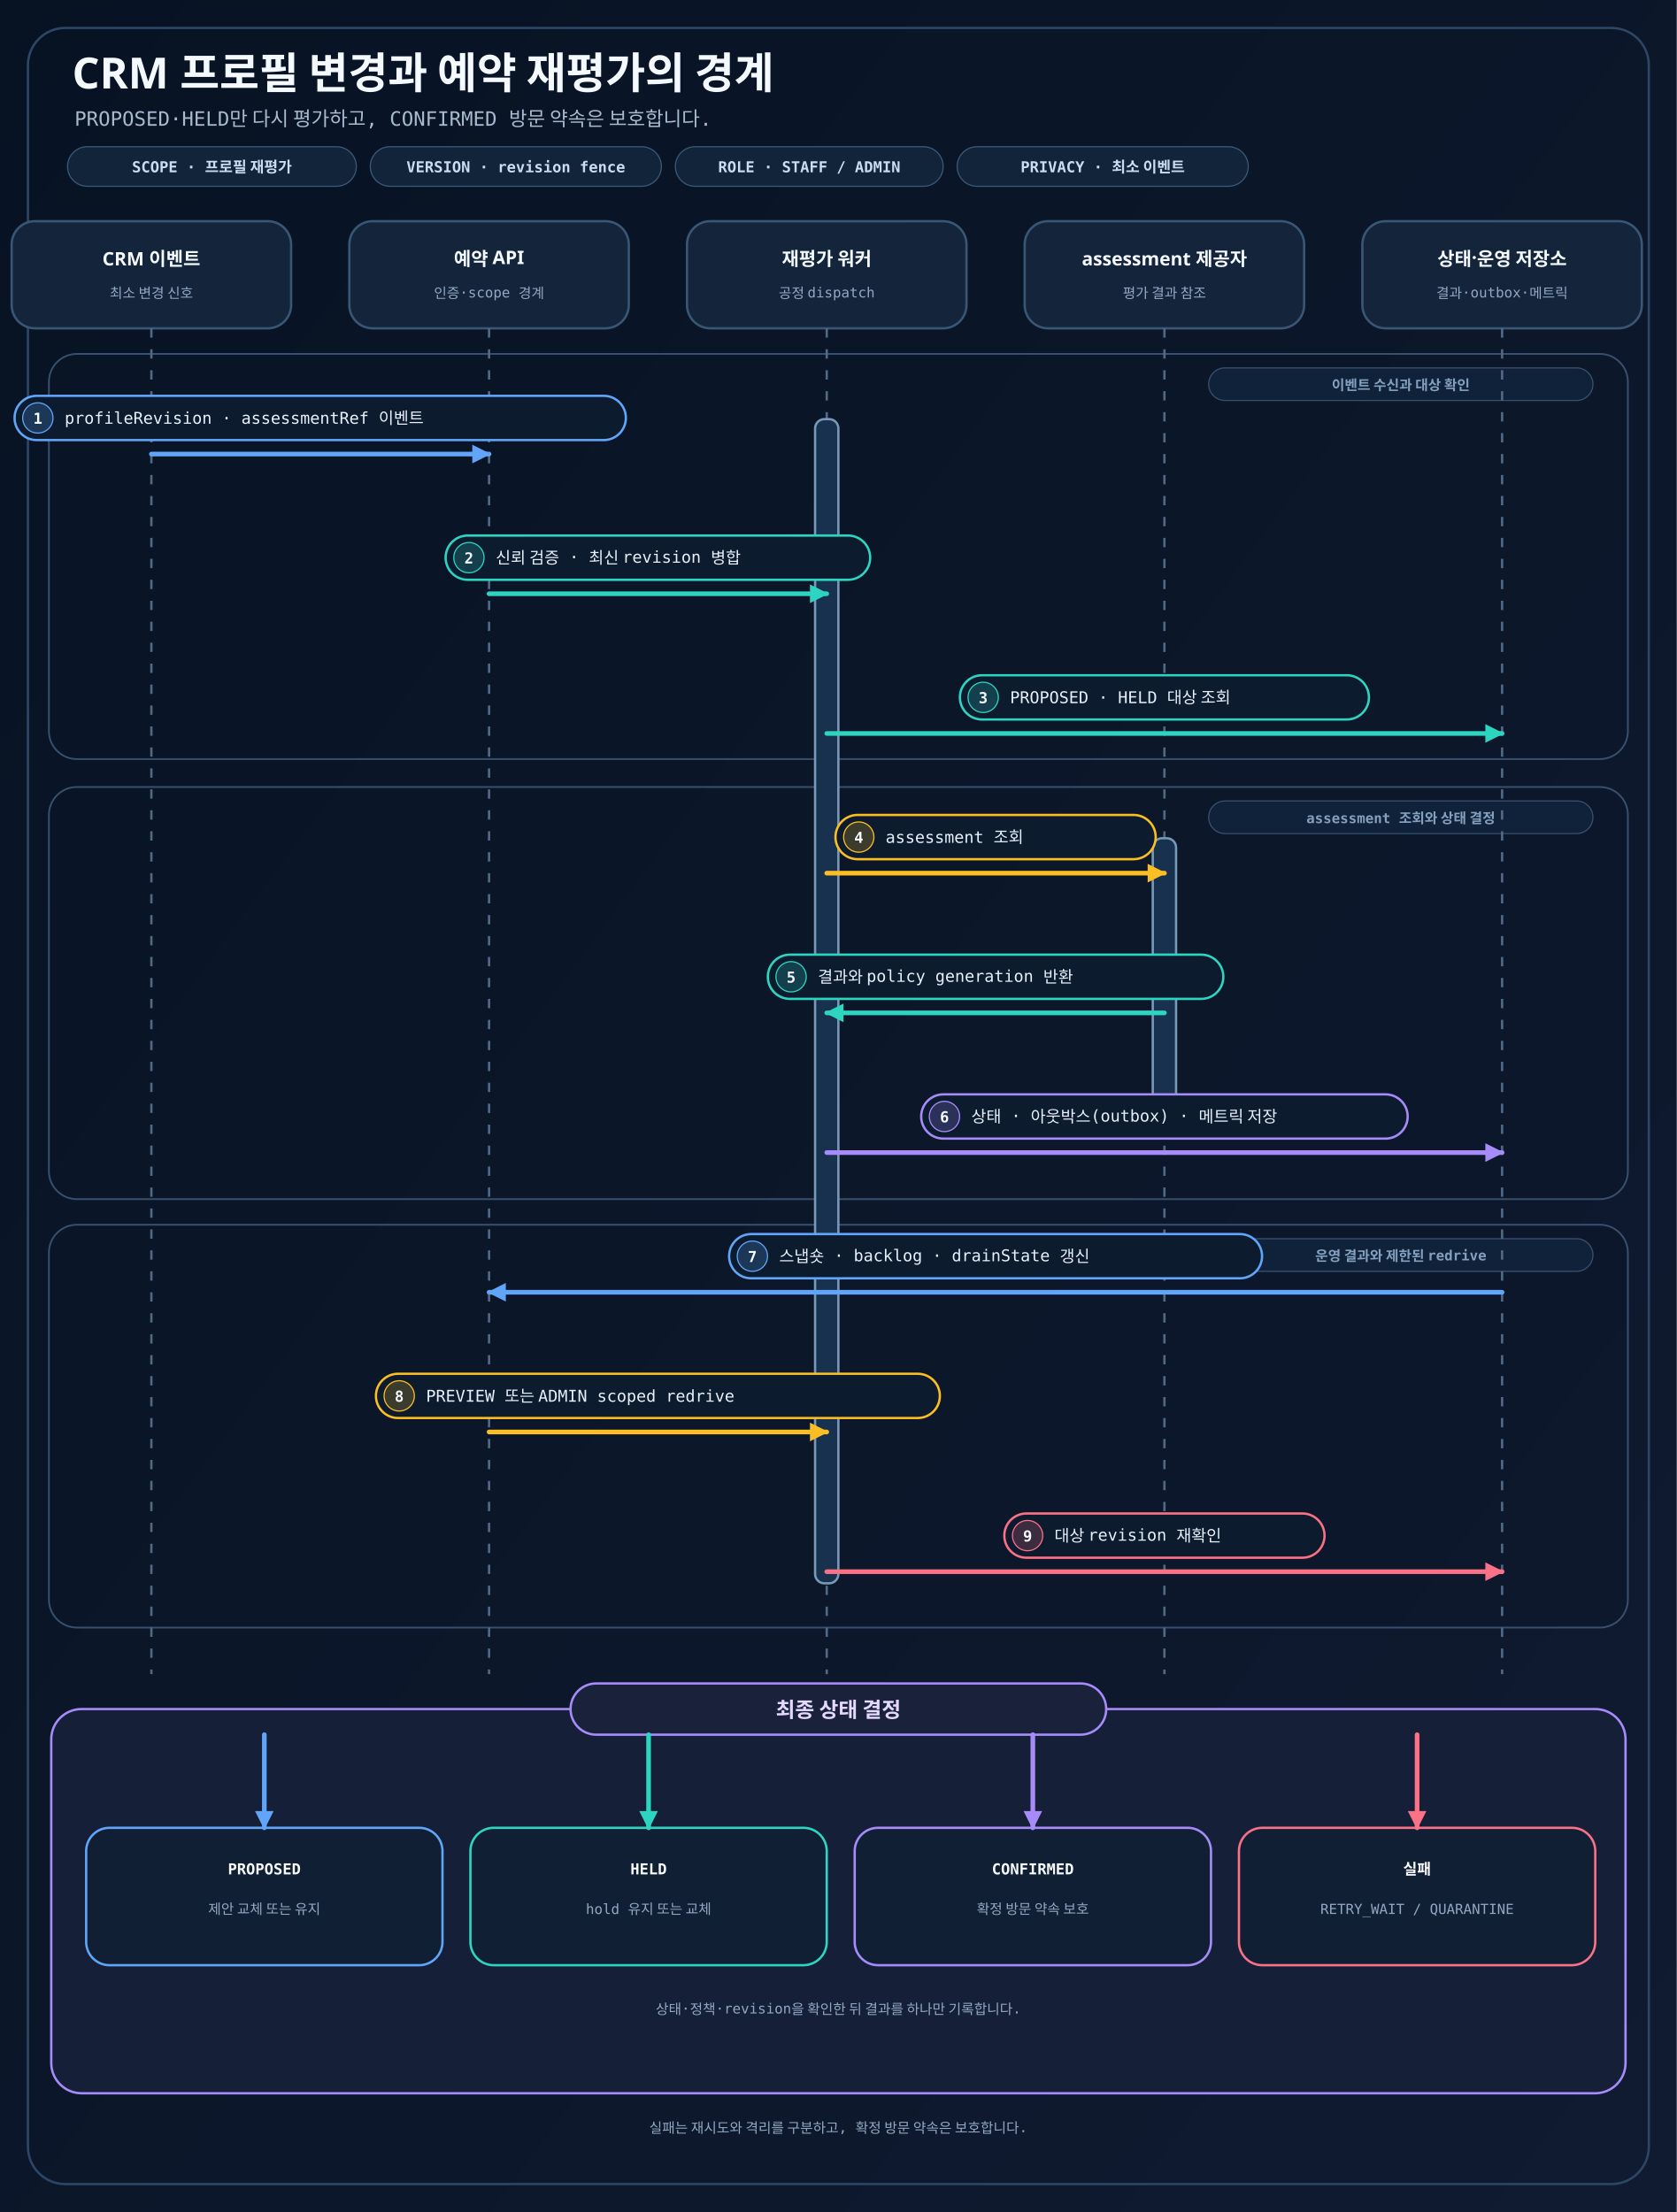
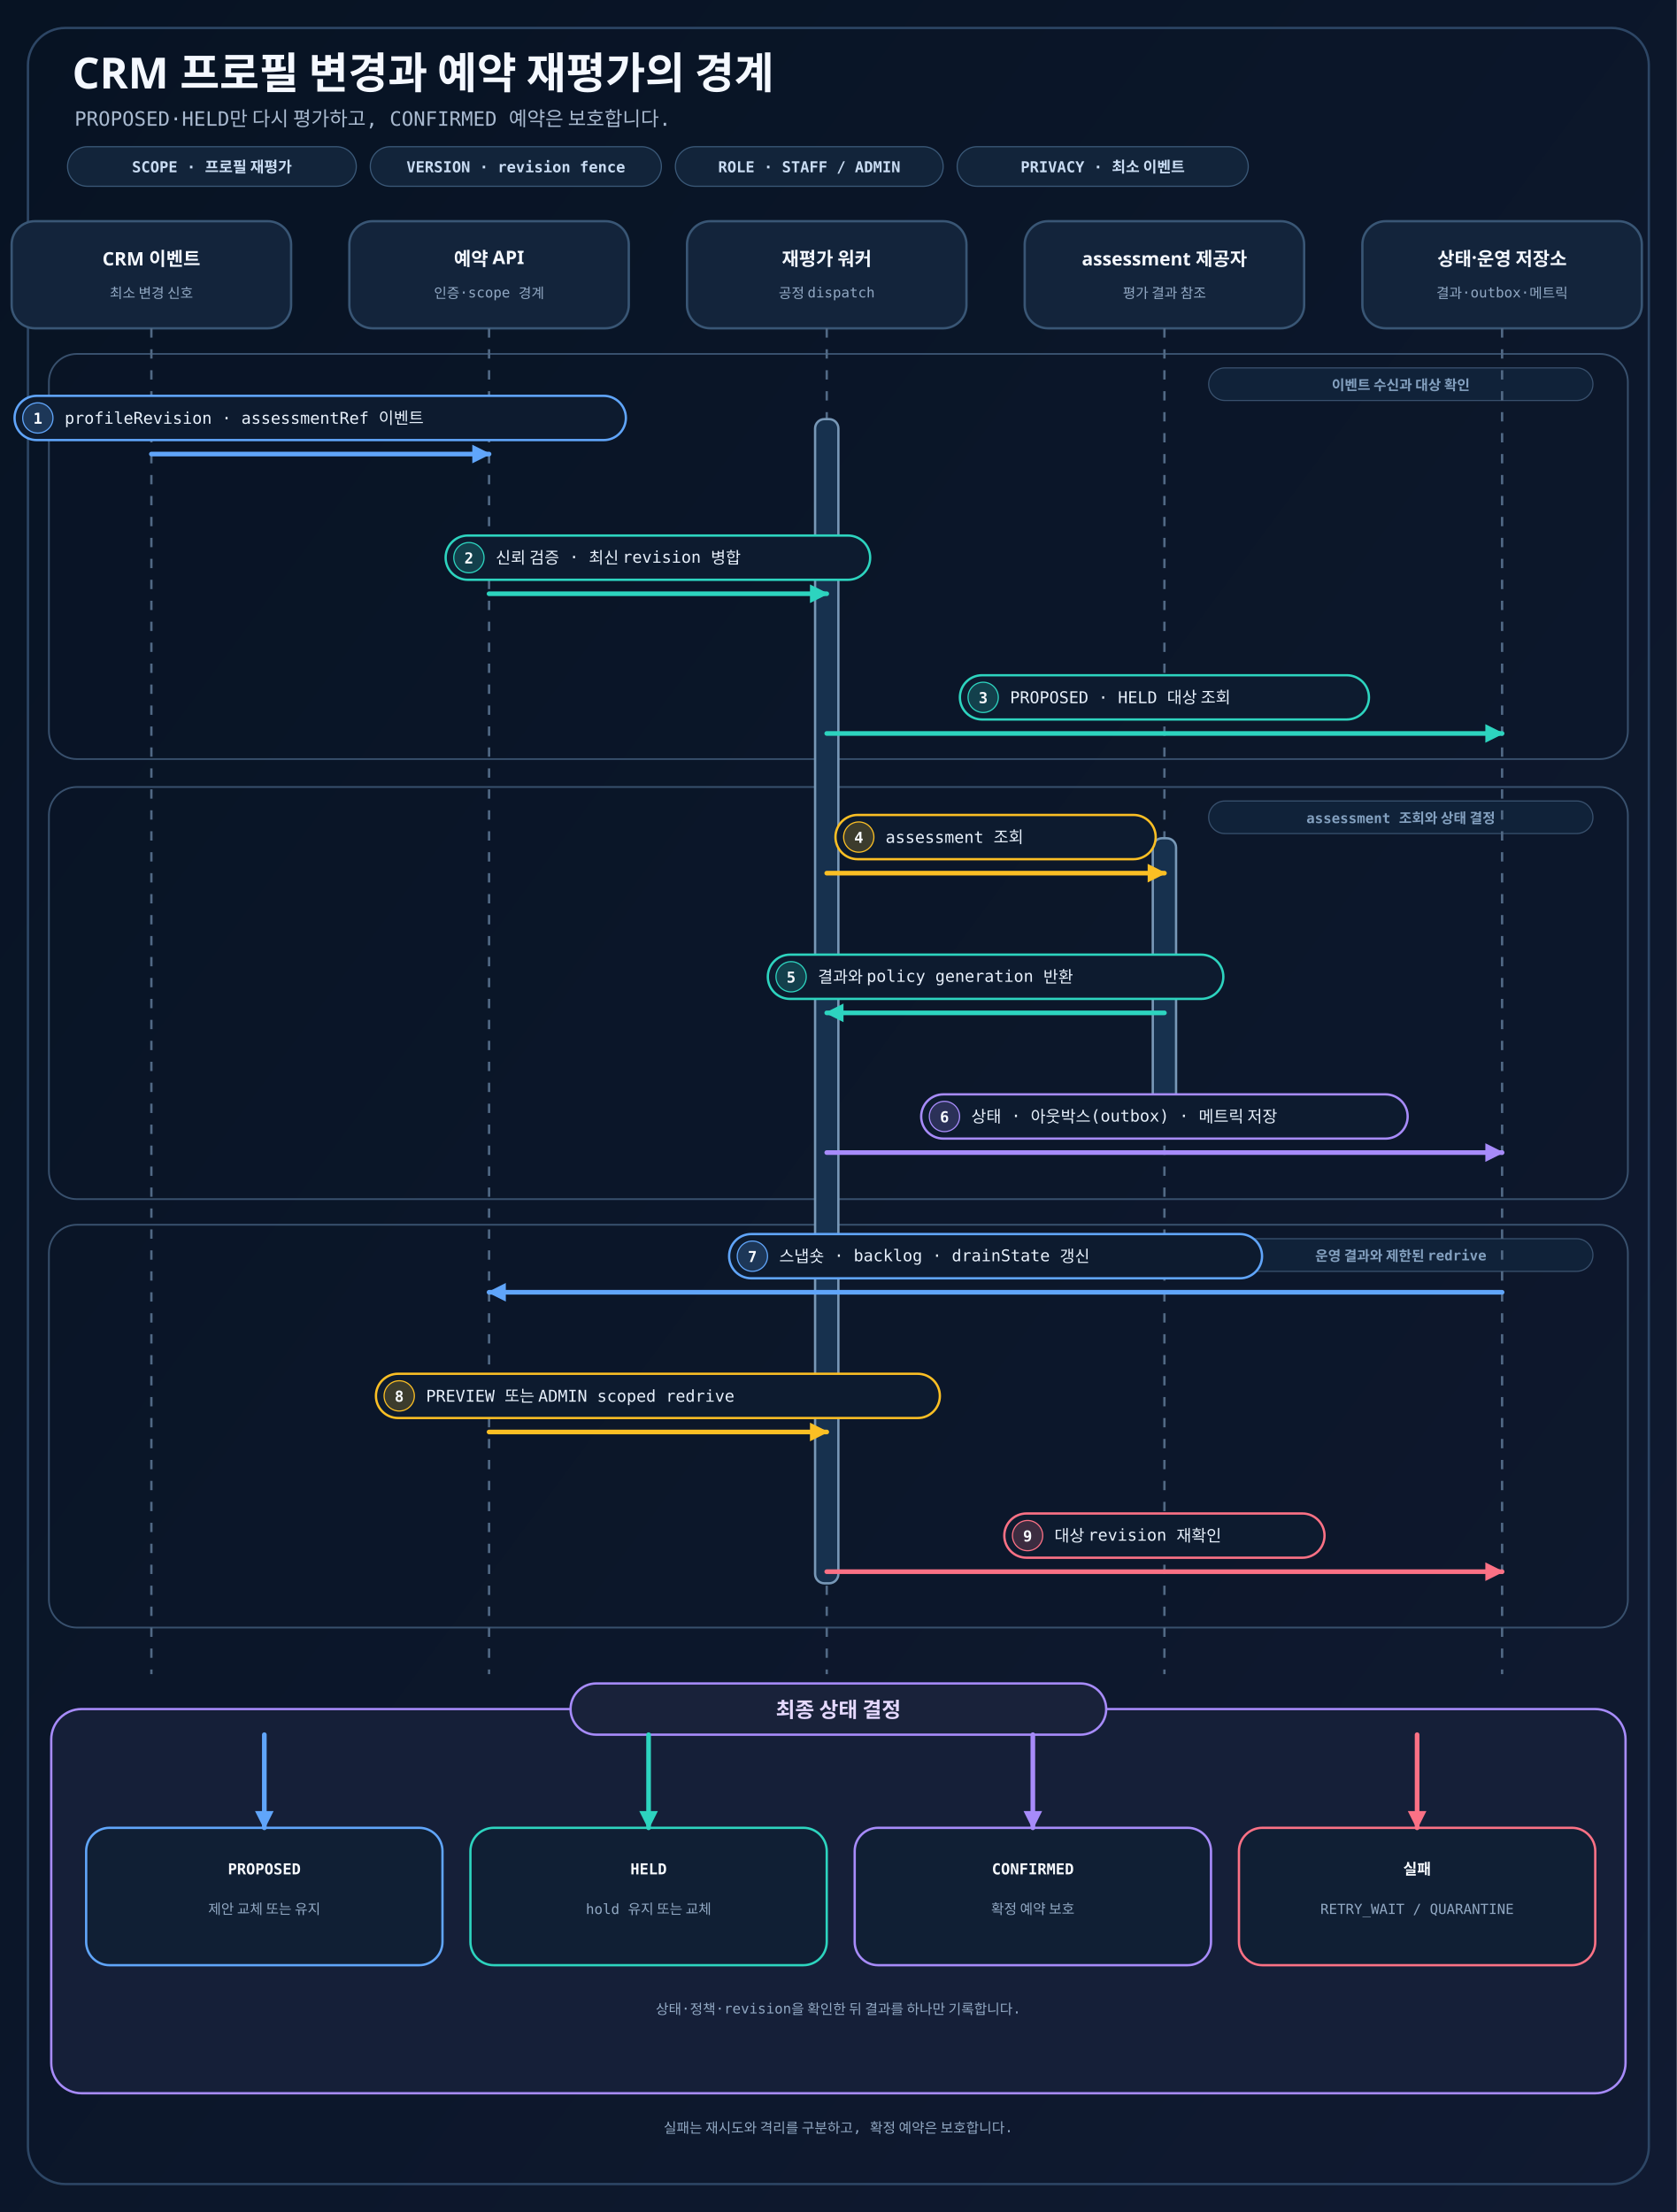
<svg xmlns="http://www.w3.org/2000/svg" width="1440" height="1900" viewBox="0 0 1440 1900" role="img" aria-labelledby="title desc" data-locale="ko">
  <defs>
    <linearGradient id="canvas" x1="0" y1="0" x2="1" y2="1">
      <stop stop-color="#071323" />
      <stop offset="1" stop-color="#101a31" />
    </linearGradient>
    <marker id="blueArrow" viewBox="0 0 10 10" markerWidth="16" markerHeight="16" refX="9" refY="5" orient="auto" markerUnits="userSpaceOnUse" data-role="sequence" data-size="16x16" data-tip-direction="positive-x">
      <path d="M 0 0 L 10 5 L 0 10 Z" fill="#60a5fa" data-solid-head="true" />
    </marker>
    <marker id="cyanArrow" viewBox="0 0 10 10" markerWidth="16" markerHeight="16" refX="9" refY="5" orient="auto" markerUnits="userSpaceOnUse" data-role="sequence" data-size="16x16" data-tip-direction="positive-x">
      <path d="M 0 0 L 10 5 L 0 10 Z" fill="#2dd4bf" data-solid-head="true" />
    </marker>
    <marker id="amberArrow" viewBox="0 0 10 10" markerWidth="16" markerHeight="16" refX="9" refY="5" orient="auto" markerUnits="userSpaceOnUse" data-role="sequence" data-size="16x16" data-tip-direction="positive-x">
      <path d="M 0 0 L 10 5 L 0 10 Z" fill="#fbbf24" data-solid-head="true" />
    </marker>
    <marker id="redArrow" viewBox="0 0 10 10" markerWidth="16" markerHeight="16" refX="9" refY="5" orient="auto" markerUnits="userSpaceOnUse" data-role="sequence" data-size="16x16" data-tip-direction="positive-x">
      <path d="M 0 0 L 10 5 L 0 10 Z" fill="#fb7185" data-solid-head="true" />
    </marker>
    <marker id="purpleArrow" viewBox="0 0 10 10" markerWidth="16" markerHeight="16" refX="9" refY="5" orient="auto" markerUnits="userSpaceOnUse" data-role="sequence" data-size="16x16" data-tip-direction="positive-x">
      <path d="M 0 0 L 10 5 L 0 10 Z" fill="#a78bfa" data-solid-head="true" />
    </marker>
    <style>
  .title{font-family:"goorm Sans", "Apple SD Gothic Neo", sans-serif;font-size:37px;font-weight:800;fill:#f4f8ff}
  .subtitle{font-family:"goorm Sans Code", "goorm Sans", monospace;font-size:17px;fill:#a9bad0}
  .badge{font-family:"goorm Sans Code", "goorm Sans", monospace;font-size:13px;font-weight:700;fill:#c9dcf3}
  .participant{font-family:"goorm Sans", "Apple SD Gothic Neo", sans-serif;font-size:16px;font-weight:800;fill:#f4f8ff}
  .role{font-family:"goorm Sans Code", "goorm Sans", monospace;font-size:12px;fill:#91a8c3}
  .labelText,.num,.outcome,.decision-title{font-family:"goorm Sans Code", "goorm Sans", monospace}
  .labelText{font-size:14px;fill:#e7f0fb}
  .num{font-size:13px;font-weight:800;fill:#f8fbff}
  .outcome{font-size:13px;font-weight:800;fill:#f8fbff}
  .header{fill:#13243b;stroke:#395675;stroke-width:2}
  .frame{fill:none;stroke:#2d4665;stroke-width:2}
  .lifeline{fill:none;stroke:#516985;stroke-width:2;stroke-dasharray:8 10}
  .activation{fill:#17314e;stroke:#7898b7;stroke-width:2}
  .pill{fill:#0d1b2f;stroke-width:2}
  .call{fill:none;stroke-width:4;stroke-linecap:round;stroke-linejoin:round}
  .blue-line{stroke:#60a5fa;marker-end:url(#blueArrow)}
  .cyan-line{stroke:#2dd4bf;marker-end:url(#cyanArrow)}
  .amber-line{stroke:#fbbf24;marker-end:url(#amberArrow)}
  .red-line{stroke:#fb7185;marker-end:url(#redArrow)}
  .purple-line{stroke:#a78bfa;marker-end:url(#purpleArrow)}
  .phase{fill:#0b1729;fill-opacity:.28;stroke:#38506d;stroke-width:1.5}
  .phase-label{font-family:"goorm Sans Code", "goorm Sans", monospace;font-size:12px;font-weight:700;fill:#83a0bf}
  .decision{fill:#151f38;stroke:#a78bfa;stroke-width:2}
  .decision-title{font-family:"goorm Sans", "Apple SD Gothic Neo", sans-serif;font-size:18px;font-weight:800;fill:#e5d9ff}
</style>
  </defs>
  <rect width="1440" height="1900" fill="url(#canvas)" />
  <rect class="frame" x="24" y="24" width="1392" height="1852" rx="32" />
  <text class="title" x="62" y="76">CRM 프로필 변경과 예약 재평가의 경계</text>
-   <text class="subtitle" x="64" y="108">PROPOSED·HELD만 다시 평가하고, CONFIRMED 방문 약속은 보호합니다.</text>
+   <text class="subtitle" x="64" y="108">PROPOSED·HELD만 다시 평가하고, CONFIRMED 예약은 보호합니다.</text>
  <rect x="58" y="126" width="248" height="34" rx="17" fill="#12243a" stroke="#3a5877" />
  <text class="badge" x="182" y="148" text-anchor="middle">SCOPE · 프로필 재평가</text>
  <rect x="318" y="126" width="250" height="34" rx="17" fill="#12243a" stroke="#3a5877" />
  <text class="badge" x="443" y="148" text-anchor="middle">VERSION · revision fence</text>
  <rect x="580" y="126" width="230" height="34" rx="17" fill="#12243a" stroke="#3a5877" />
  <text class="badge" x="695" y="148" text-anchor="middle">ROLE · STAFF / ADMIN</text>
  <rect x="822" y="126" width="250" height="34" rx="17" fill="#12243a" stroke="#3a5877" />
  <text class="badge" x="947" y="148" text-anchor="middle">PRIVACY · 최소 이벤트</text>
  <rect class="phase" x="42" y="304" width="1356" height="348" rx="24" />
  <rect x="1038" y="316" width="330" height="28" rx="14" fill="#102239" stroke="#38506d" />
  <text class="phase-label" x="1203" y="335" text-anchor="middle">이벤트 수신과 대상 확인</text>
  <rect class="phase" x="42" y="676" width="1356" height="354" rx="24" />
  <rect x="1038" y="688" width="330" height="28" rx="14" fill="#102239" stroke="#38506d" />
  <text class="phase-label" x="1203" y="707" text-anchor="middle">assessment 조회와 상태 결정</text>
  <rect class="phase" x="42" y="1052" width="1356" height="346" rx="24" />
  <rect x="1038" y="1064" width="330" height="28" rx="14" fill="#102239" stroke="#38506d" />
  <text class="phase-label" x="1203" y="1083" text-anchor="middle">운영 결과와 제한된 redrive</text>
  <g>
    <rect id="crm" class="header card" x="10" y="190" width="240" height="92" rx="20" />
    <text class="participant" x="130" y="228" text-anchor="middle">CRM 이벤트</text>
    <text class="role" x="130" y="256" text-anchor="middle">최소 변경 신호</text>
  </g>
  <g>
    <rect id="api" class="header card" x="300" y="190" width="240" height="92" rx="20" />
    <text class="participant" x="420" y="228" text-anchor="middle">예약 API</text>
    <text class="role" x="420" y="256" text-anchor="middle">인증·scope 경계</text>
  </g>
  <g>
    <rect id="worker" class="header card" x="590" y="190" width="240" height="92" rx="20" />
    <text class="participant" x="710" y="228" text-anchor="middle">재평가 워커</text>
    <text class="role" x="710" y="256" text-anchor="middle">공정 dispatch</text>
  </g>
  <g>
    <rect id="assessment" class="header card" x="880" y="190" width="240" height="92" rx="20" />
    <text class="participant" x="1000" y="228" text-anchor="middle">assessment 제공자</text>
    <text class="role" x="1000" y="256" text-anchor="middle">평가 결과 참조</text>
  </g>
  <g>
    <rect id="store" class="header card" x="1170" y="190" width="240" height="92" rx="20" />
    <text class="participant" x="1290" y="228" text-anchor="middle">상태·운영 저장소</text>
    <text class="role" x="1290" y="256" text-anchor="middle">결과·outbox·메트릭</text>
  </g>
  <path class="lifeline" d="M130 282 V1438" />
  <path class="lifeline" d="M420 282 V1438" />
  <path class="lifeline" d="M710 282 V1438" />
  <path class="lifeline" d="M1000 282 V1438" />
  <path class="lifeline" d="M1290 282 V1438" />
  <rect class="activation" x="700" y="360" width="20" height="1000" rx="8" />
  <rect class="activation" x="990" y="720" width="20" height="240" rx="8" />
  <g>
    <rect class="pill" x="12.5" y="340" width="525" height="38" rx="19" stroke="#60a5fa" />
    <circle cx="32.5" cy="359" r="13" fill="#60a5fa" fill-opacity=".2" stroke="#60a5fa" />
    <text class="num" x="32.5" y="364" text-anchor="middle">1</text>
    <text class="labelText" x="55.5" y="364">profileRevision · assessmentRef 이벤트</text>
  </g>
  <path class="call blue-line" data-source-node="crm" data-target-node="api" d="M130 390 H420" />
  <g>
    <rect class="pill" x="382.7" y="460" width="364.6" height="38" rx="19" stroke="#2dd4bf" />
    <circle cx="402.7" cy="479" r="13" fill="#2dd4bf" fill-opacity=".2" stroke="#2dd4bf" />
    <text class="num" x="402.7" y="484" text-anchor="middle">2</text>
    <text class="labelText" x="425.7" y="484">신뢰 검증 · 최신 revision 병합</text>
  </g>
  <path class="call cyan-line" data-source-node="api" data-target-node="worker" d="M420 510 H710" />
  <g>
    <rect class="pill" x="824.35" y="580" width="351.3" height="38" rx="19" stroke="#2dd4bf" />
    <circle cx="844.35" cy="599" r="13" fill="#2dd4bf" fill-opacity=".2" stroke="#2dd4bf" />
    <text class="num" x="844.35" y="604" text-anchor="middle">3</text>
    <text class="labelText" x="867.35" y="604">PROPOSED · HELD 대상 조회</text>
  </g>
  <path class="call cyan-line" data-source-node="worker" data-target-node="store" d="M710 630 H1290" />
  <g>
    <rect class="pill" x="717.5" y="700" width="275" height="38" rx="19" stroke="#fbbf24" />
    <circle cx="737.5" cy="719" r="13" fill="#fbbf24" fill-opacity=".2" stroke="#fbbf24" />
    <text class="num" x="737.5" y="724" text-anchor="middle">4</text>
    <text class="labelText" x="760.5" y="724">assessment 조회</text>
  </g>
  <path class="call amber-line" data-source-node="worker" data-target-node="assessment" d="M710 750 H1000" />
  <g>
    <rect class="pill" x="659.4" y="820" width="391.2" height="38" rx="19" stroke="#2dd4bf" />
    <circle cx="679.4" cy="839" r="13" fill="#2dd4bf" fill-opacity=".2" stroke="#2dd4bf" />
    <text class="num" x="679.4" y="844" text-anchor="middle">5</text>
    <text class="labelText" x="702.4" y="844">결과와 policy generation 반환</text>
  </g>
  <path class="call cyan-line" data-source-node="assessment" data-target-node="worker" d="M1000 870 H710" />
  <g>
    <rect class="pill" x="791.1" y="940" width="417.8" height="38" rx="19" stroke="#a78bfa" />
    <circle cx="811.1" cy="959" r="13" fill="#a78bfa" fill-opacity=".2" stroke="#a78bfa" />
    <text class="num" x="811.1" y="964" text-anchor="middle">6</text>
    <text class="labelText" x="834.1" y="964">상태 · 아웃박스(outbox) · 메트릭 저장</text>
  </g>
  <path class="call purple-line" data-source-node="worker" data-target-node="store" d="M710 990 H1290" />
  <g>
    <rect class="pill" x="626.15" y="1060" width="457.7" height="38" rx="19" stroke="#60a5fa" />
    <circle cx="646.15" cy="1079" r="13" fill="#60a5fa" fill-opacity=".2" stroke="#60a5fa" />
    <text class="num" x="646.15" y="1084" text-anchor="middle">7</text>
    <text class="labelText" x="669.15" y="1084">스냅숏 · backlog · drainState 갱신</text>
  </g>
  <path class="call blue-line" data-source-node="store" data-target-node="api" d="M1290 1110 H420" />
  <g>
    <rect class="pill" x="322.85" y="1180" width="484.3" height="38" rx="19" stroke="#fbbf24" />
    <circle cx="342.85" cy="1199" r="13" fill="#fbbf24" fill-opacity=".2" stroke="#fbbf24" />
    <text class="num" x="342.85" y="1204" text-anchor="middle">8</text>
    <text class="labelText" x="365.85" y="1204">PREVIEW 또는 ADMIN scoped redrive</text>
  </g>
  <path class="call amber-line" data-source-node="api" data-target-node="worker" d="M420 1230 H710" />
  <g>
    <rect class="pill" x="862.5" y="1300" width="275" height="38" rx="19" stroke="#fb7185" />
    <circle cx="882.5" cy="1319" r="13" fill="#fb7185" fill-opacity=".2" stroke="#fb7185" />
    <text class="num" x="882.5" y="1324" text-anchor="middle">9</text>
    <text class="labelText" x="905.5" y="1324">대상 revision 재확인</text>
  </g>
  <path class="call red-line" data-source-node="worker" data-target-node="store" d="M710 1350 H1290" />
  <rect id="decision" class="decision" x="44" y="1468" width="1352" height="330" rx="26" />
  <rect x="490" y="1446" width="460" height="44" rx="22" fill="#19223a" stroke="#a78bfa" stroke-width="2" />
  <text class="decision-title" x="720" y="1475" text-anchor="middle">최종 상태 결정</text>
  <text class="role" x="720" y="1730" text-anchor="middle">상태·정책·revision을 확인한 뒤 결과를 하나만 기록합니다.</text>
  <rect id="branch-0" x="74" y="1570" width="306" height="118" rx="20" fill="#101f34" stroke="#60a5fa" stroke-width="2" />
  <text class="outcome" x="227" y="1610" text-anchor="middle">PROPOSED</text>
  <text class="role" x="227" y="1644" text-anchor="middle">제안 교체 또는 유지</text>
  <path class="call blue-line" data-source-node="decision" data-target-node="branch-0" d="M227 1490 V1570" />
  <rect id="branch-1" x="404" y="1570" width="306" height="118" rx="20" fill="#101f34" stroke="#2dd4bf" stroke-width="2" />
  <text class="outcome" x="557" y="1610" text-anchor="middle">HELD</text>
  <text class="role" x="557" y="1644" text-anchor="middle">hold 유지 또는 교체</text>
  <path class="call cyan-line" data-source-node="decision" data-target-node="branch-1" d="M557 1490 V1570" />
  <rect id="branch-2" x="734" y="1570" width="306" height="118" rx="20" fill="#101f34" stroke="#a78bfa" stroke-width="2" />
  <text class="outcome" x="887" y="1610" text-anchor="middle">CONFIRMED</text>
-   <text class="role" x="887" y="1644" text-anchor="middle">확정 방문 약속 보호</text>
+   <text class="role" x="887" y="1644" text-anchor="middle">확정 예약 보호</text>
  <path class="call purple-line" data-source-node="decision" data-target-node="branch-2" d="M887 1490 V1570" />
  <rect id="branch-3" x="1064" y="1570" width="306" height="118" rx="20" fill="#101f34" stroke="#fb7185" stroke-width="2" />
  <text class="outcome" x="1217" y="1610" text-anchor="middle">실패</text>
  <text class="role" x="1217" y="1644" text-anchor="middle">RETRY_WAIT / QUARANTINE</text>
  <path class="call red-line" data-source-node="decision" data-target-node="branch-3" d="M1217 1490 V1570" />
-   <text class="role" x="720" y="1832" text-anchor="middle">실패는 재시도와 격리를 구분하고, 확정 방문 약속은 보호합니다.</text>
+   <text class="role" x="720" y="1832" text-anchor="middle">실패는 재시도와 격리를 구분하고, 확정 예약은 보호합니다.</text>
</svg>
